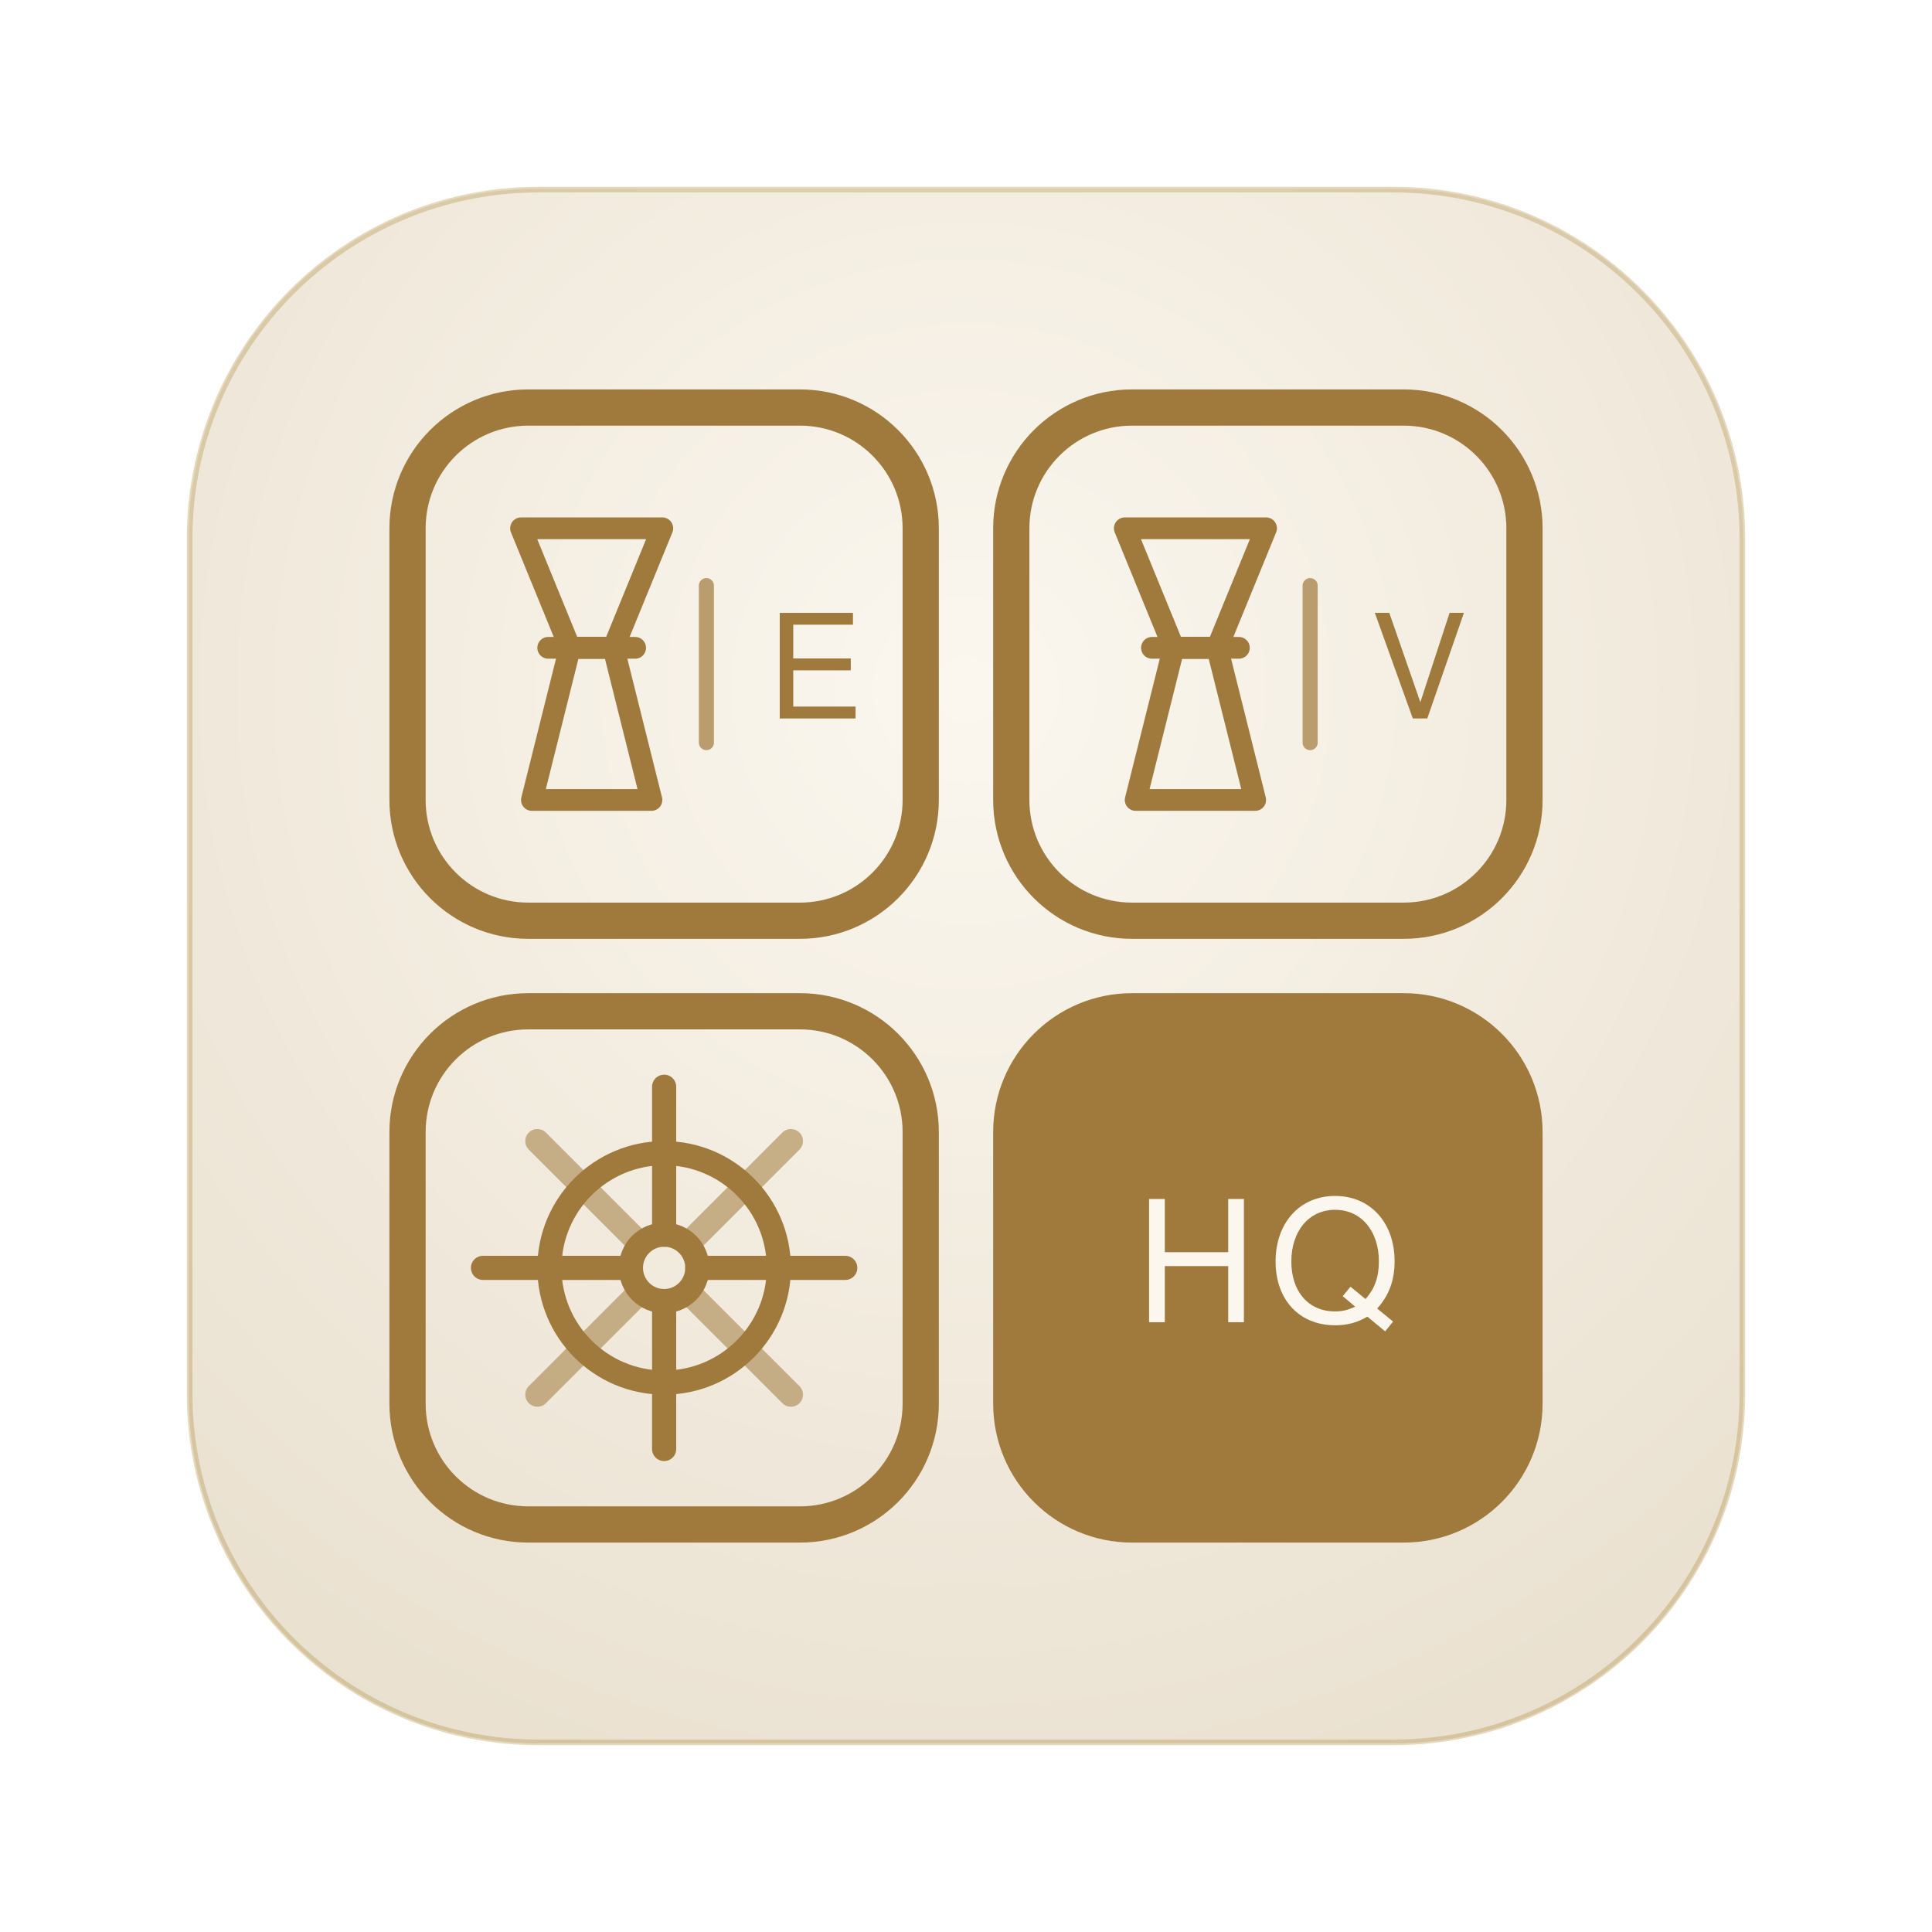
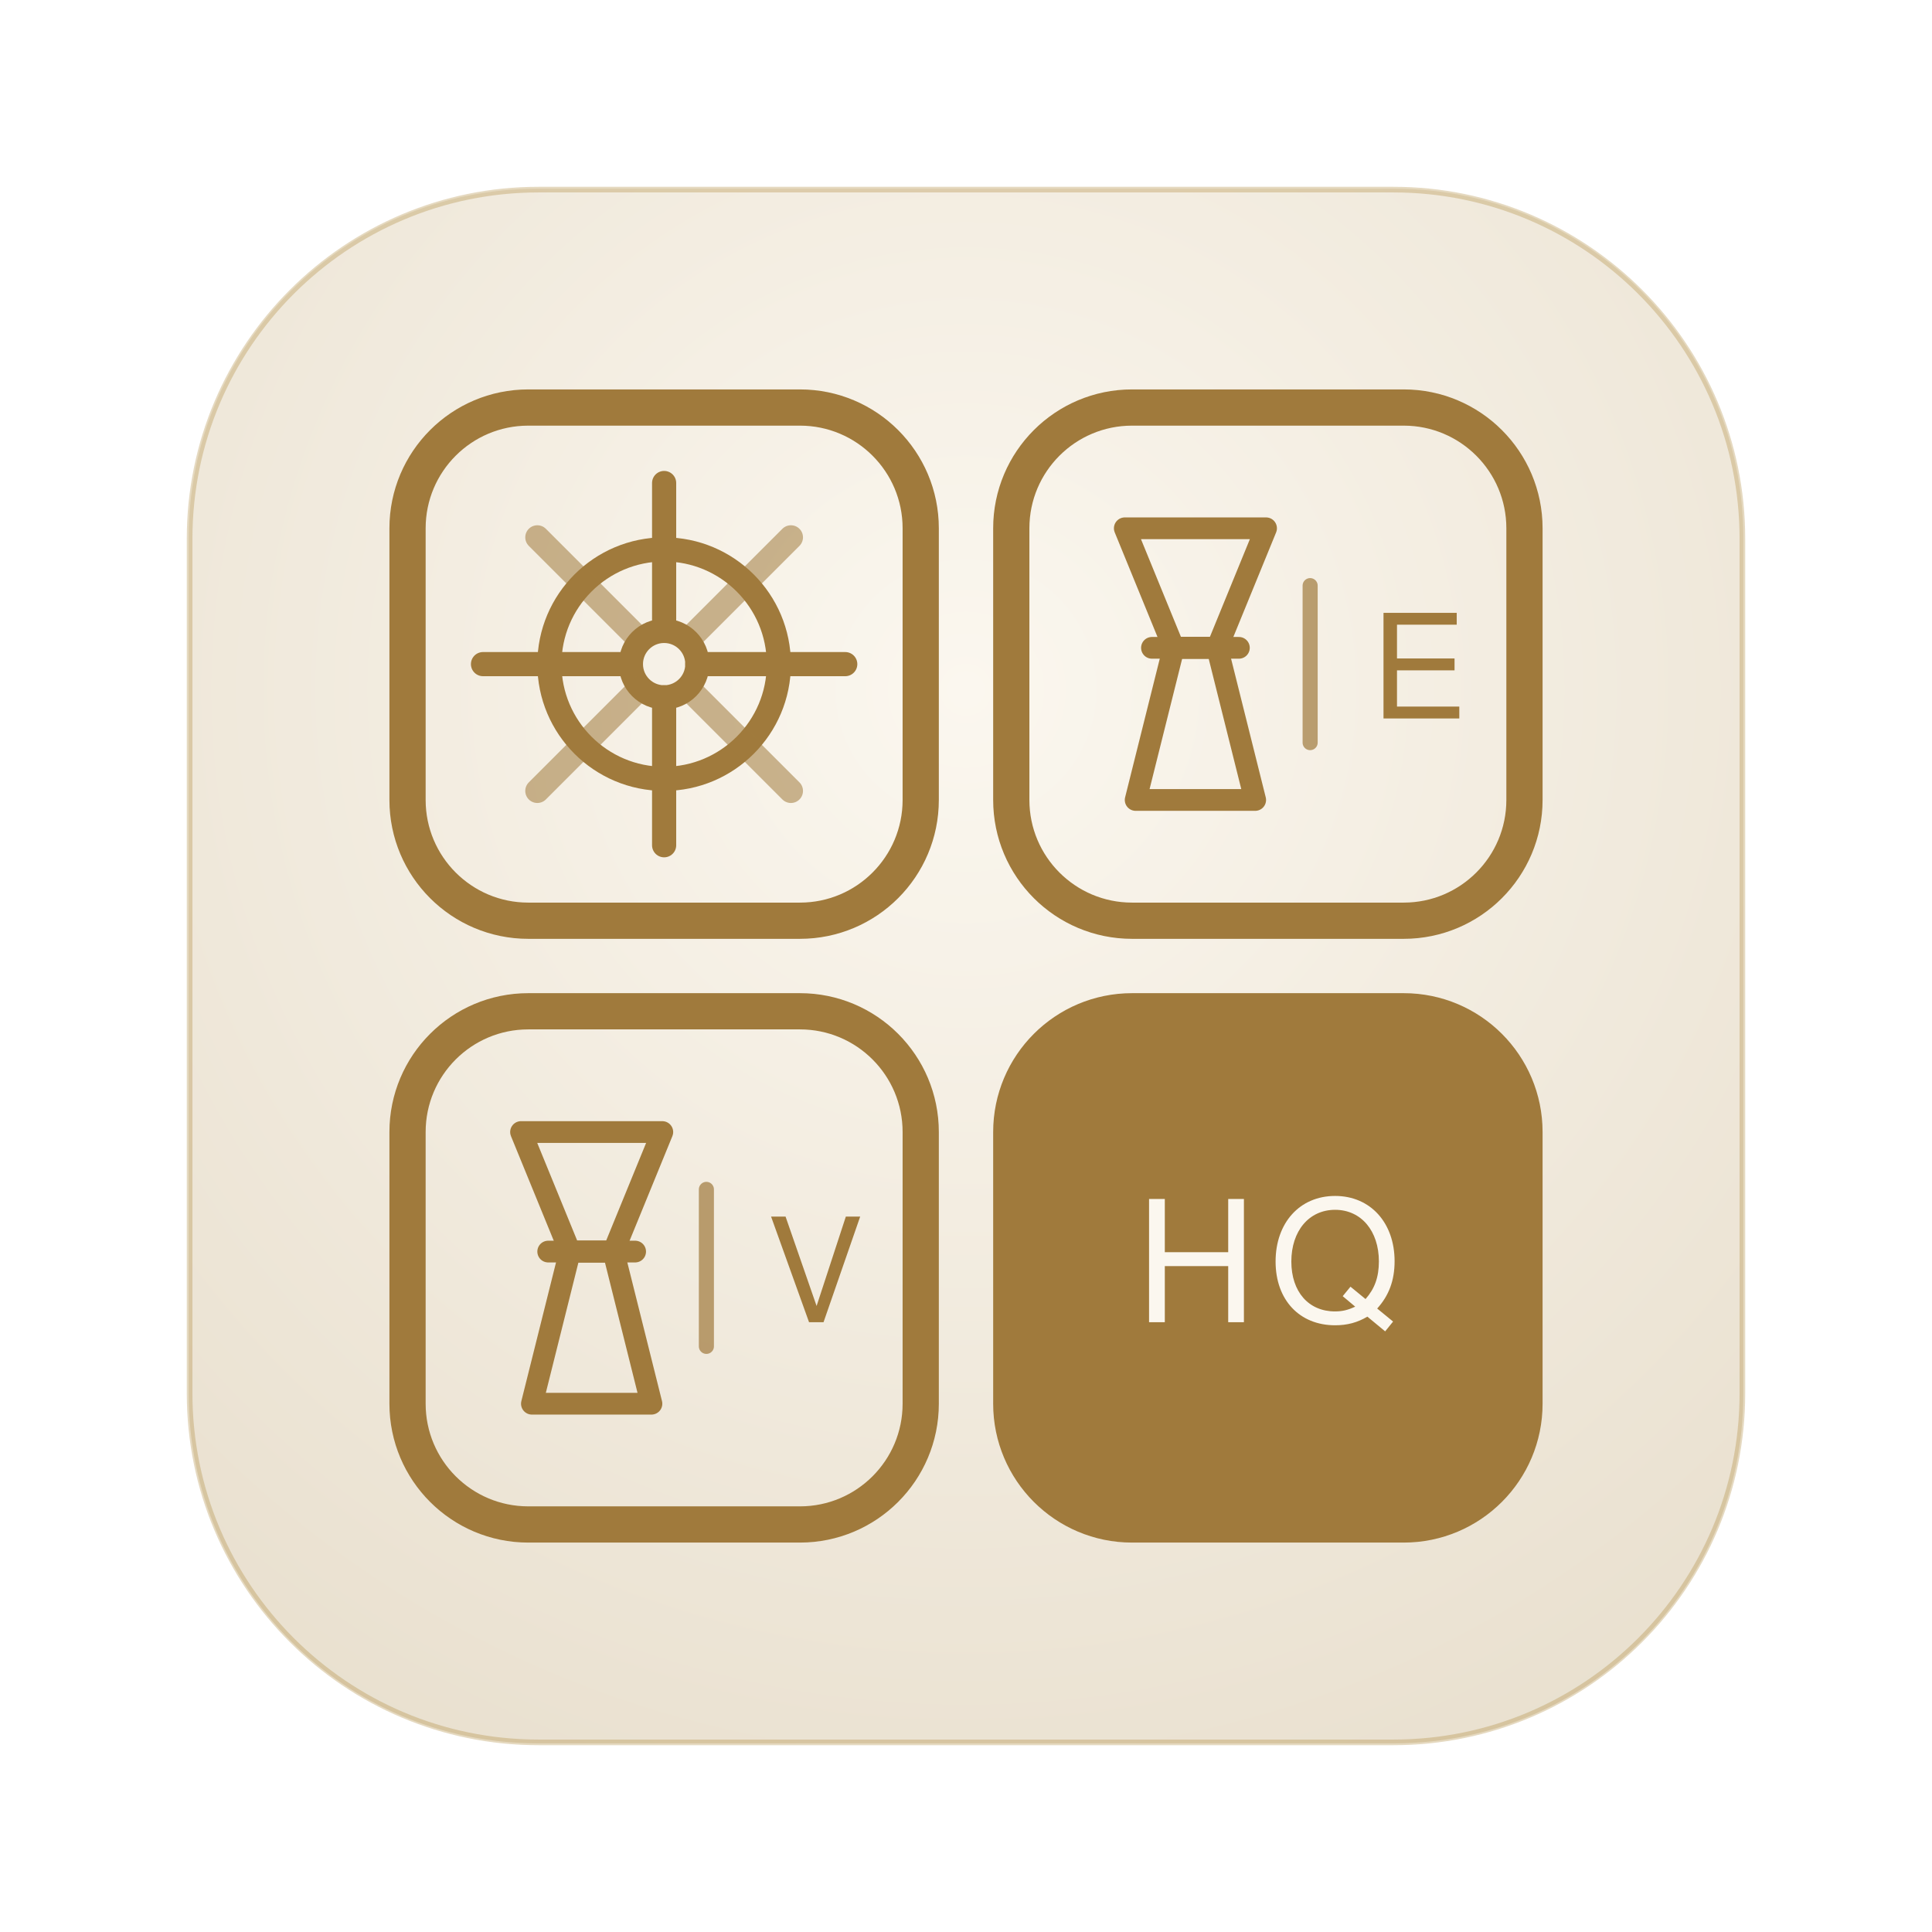
<svg xmlns="http://www.w3.org/2000/svg" width="1024" height="1024" viewBox="-512 -512 1024 1024">
  <defs>
    <radialGradient id="g" cx="50%" cy="32%" r="78%">
      <stop offset="0" stop-color="#fbf7ef" />
      <stop offset="1" stop-color="#e9e0cf" />
    </radialGradient>
  </defs>
  <rect x="-412" y="-412" width="824" height="824" rx="185" fill="url(#g)" />
  <rect x="-411.5" y="-411.5" width="823" height="823" rx="185" fill="none" stroke="#a97f2e" stroke-opacity=".3" stroke-width="3" />
  <g transform="scale(1.6)">
    <g fill="none" stroke="#a07a3c" stroke-linecap="round" stroke-linejoin="round" stroke-width="12">
      <rect x="-185" y="-185" width="170" height="170" rx="40" />
      <rect x="15" y="-185" width="170" height="170" rx="40" />
      <rect x="-185" y="15" width="170" height="170" rx="40" />
-       <g transform="translate(-124 -100)" stroke-width="8">
-         <g transform="scale(.9)">
-           <path d="M-26 -50H26L8 -6H-8Z" />
-           <path d="M-8 -6H8L22 50H-22Z" />
-           <path d="M-16 -6H16" />
-         </g>
+       <g transform="translate(-100 -100)" stroke-width="8">
+         <circle r="38" />
+         <circle r="11" />
+         <path d="M0 -11V-60M0 11V60M-11 0H-60M11 0H60" />
+         <path d="M-8 -8L-42 -42M8 8L42 42M8 -8L42 -42M-8 8L-42 42" stroke-opacity=".55" />
      </g>
-       <path d="M-86 -126V-74M114 -126V-74" stroke-width="5" stroke-opacity=".7" />
-       <text x="-50" y="-82" font-family="Helvetica Neue" font-size="48" font-weight="400" fill="#a07a3c" stroke="none" text-anchor="middle">E</text>
      <g transform="translate(76 -100)" stroke-width="8">
        <g transform="scale(.9)">
          <path d="M-26 -50H26L8 -6H-8Z" />
          <path d="M-8 -6H8L22 50H-22Z" />
          <path d="M-16 -6H16" />
        </g>
      </g>
-       <text x="150" y="-82" font-family="Helvetica Neue" font-size="48" font-weight="400" fill="#a07a3c" stroke="none" text-anchor="middle">V</text>
-       <g transform="translate(-100 100)" stroke-width="8">
-         <circle r="38" />
-         <circle r="11" />
-         <path d="M0 -11V-60M0 11V60M-11 0H-60M11 0H60" />
-         <path d="M-8 -8L-42 -42M8 8L42 42M8 -8L42 -42M-8 8L-42 42" stroke-opacity=".55" />
+       <path d="M114 -126V-74" stroke-width="5" stroke-opacity=".7" />
+       <text x="150" y="-82" font-family="Helvetica Neue" font-size="48" font-weight="400" fill="#a07a3c" stroke="none" text-anchor="middle">E</text>
+       <g transform="translate(-124 100)" stroke-width="8">
+         <g transform="scale(.9)">
+           <path d="M-26 -50H26L8 -6H-8Z" />
+           <path d="M-8 -6H8L22 50H-22Z" />
+           <path d="M-16 -6H16" />
+         </g>
      </g>
+       <path d="M-86 74V126" stroke-width="5" stroke-opacity=".7" />
+       <text x="-50" y="118" font-family="Helvetica Neue" font-size="48" font-weight="400" fill="#a07a3c" stroke="none" text-anchor="middle">V</text>
      <rect x="15" y="15" width="170" height="170" rx="40" fill="#a07a3c" />
      <text x="100" y="118" font-family="Helvetica Neue" font-size="56" font-weight="500" letter-spacing="4" fill="#fbf7ef" stroke="none" text-anchor="middle">HQ</text>
    </g>
  </g>
</svg>
